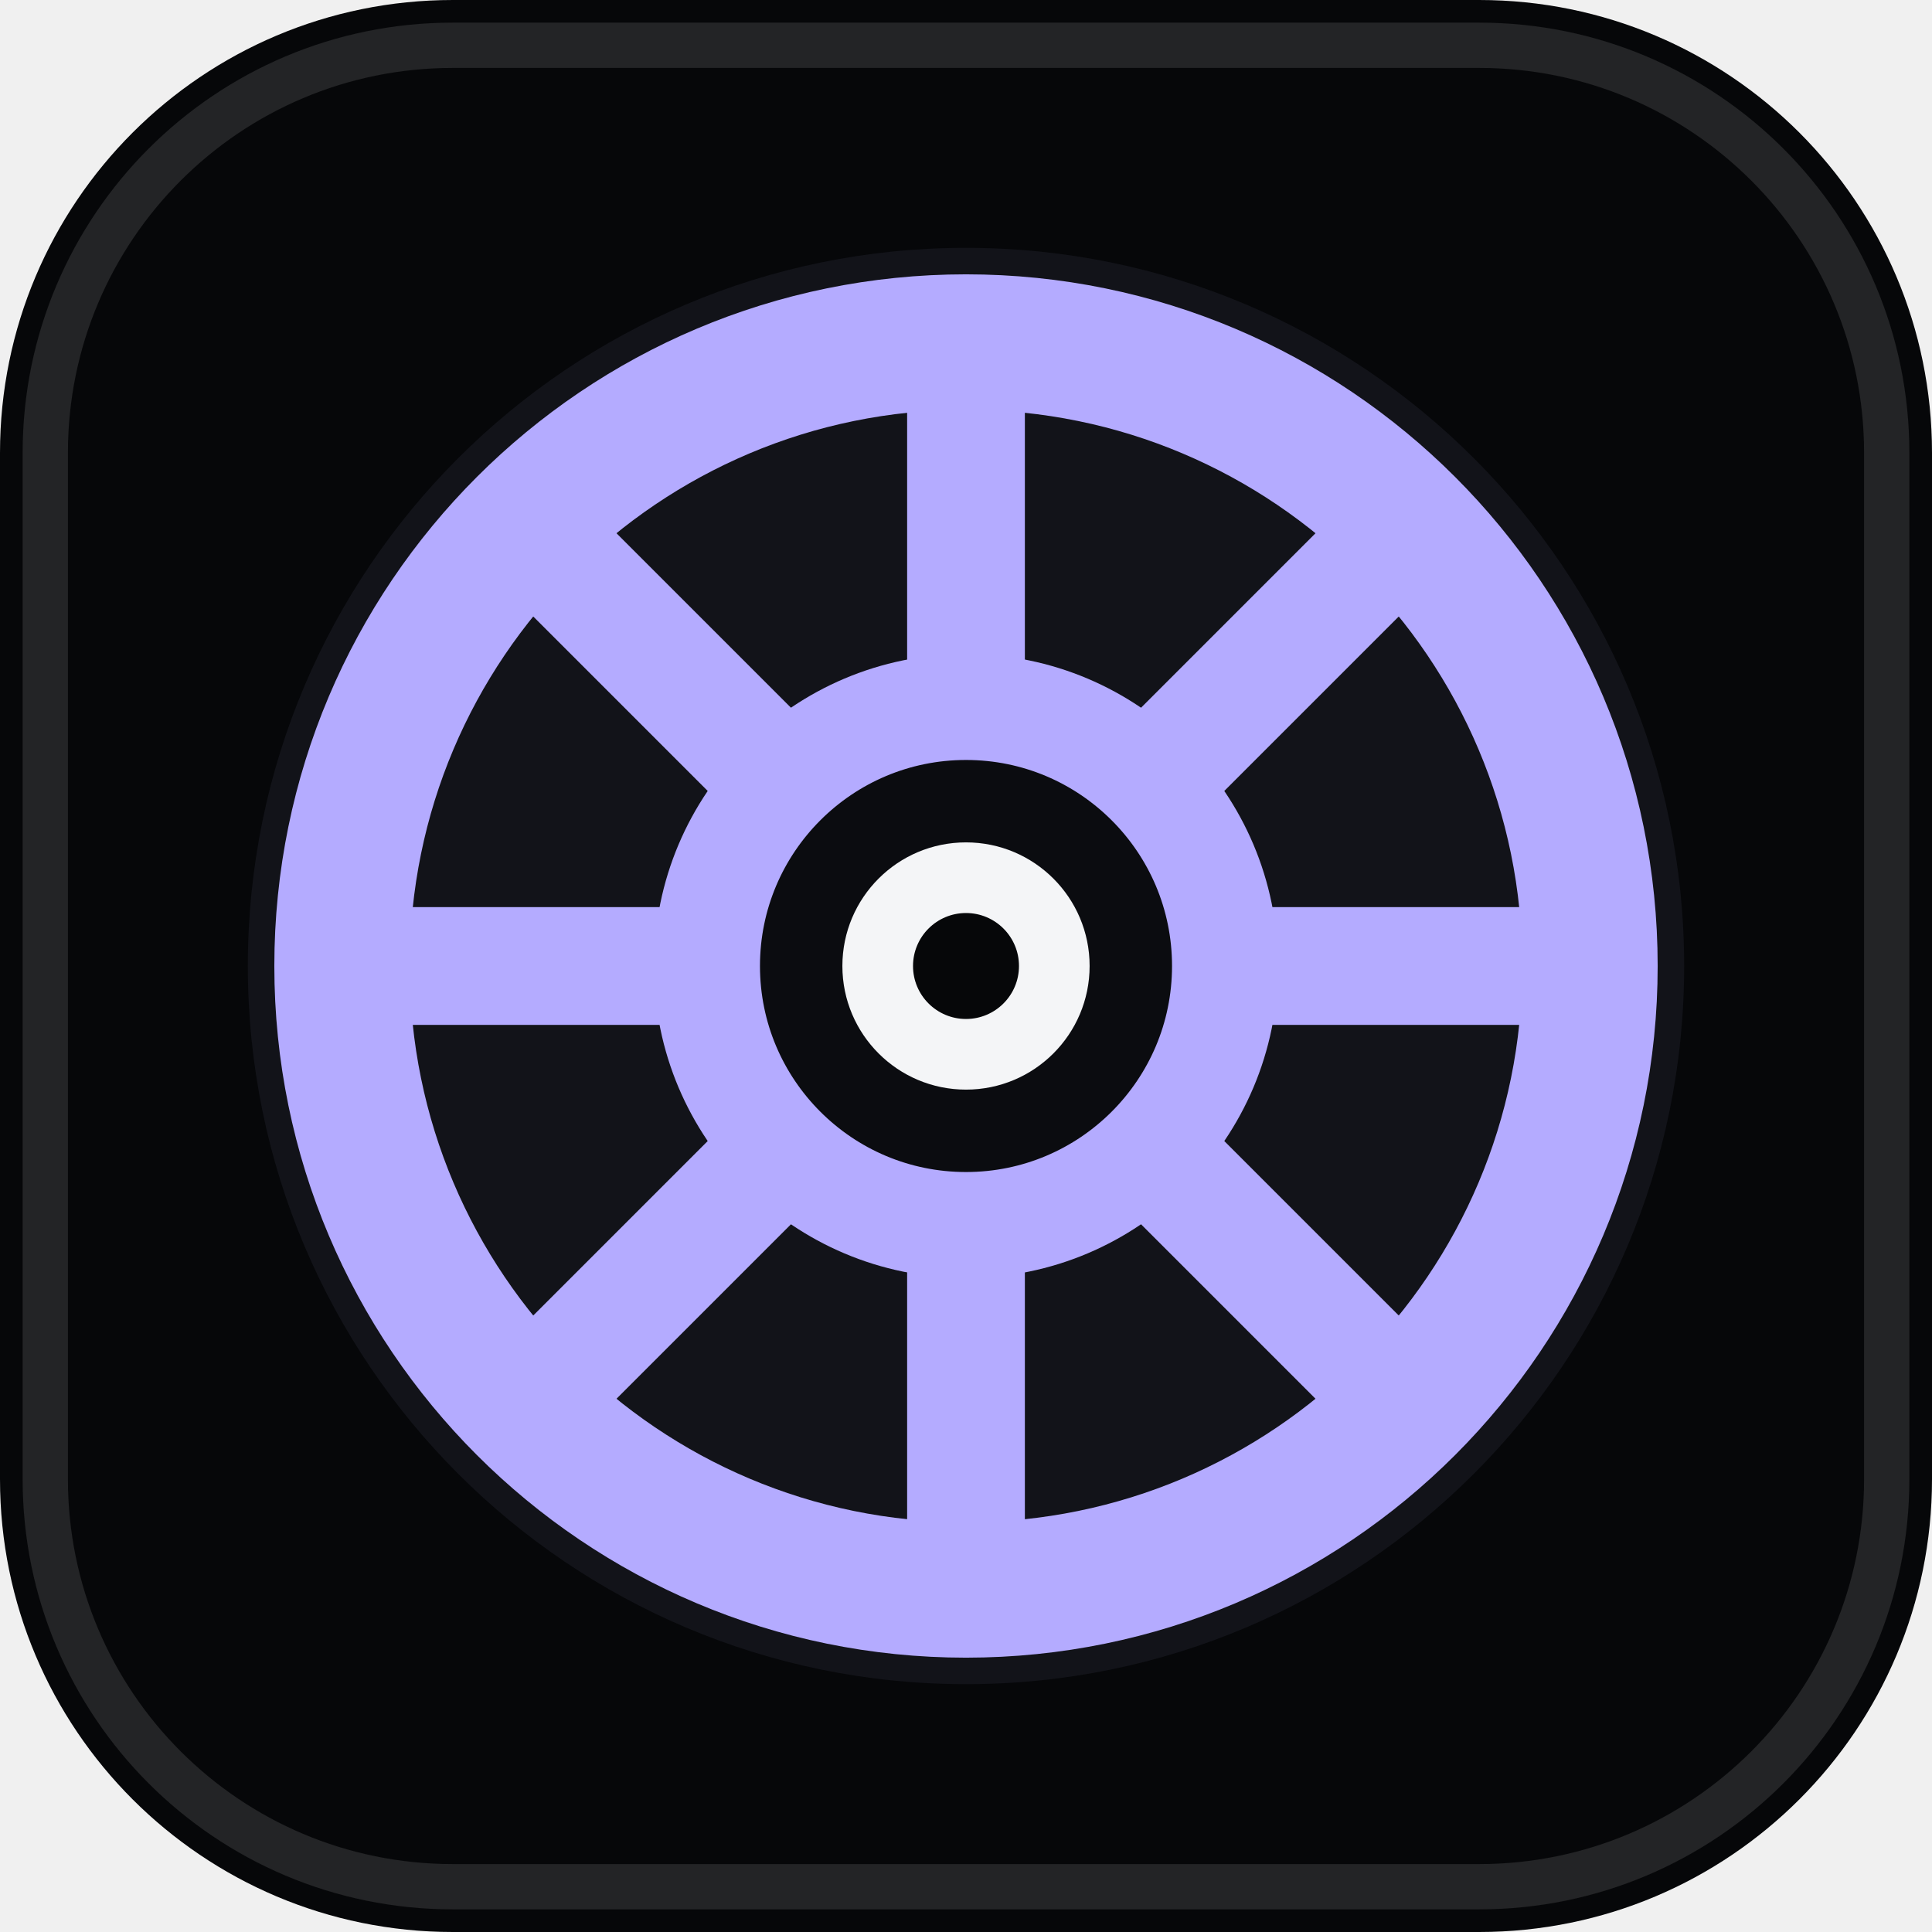
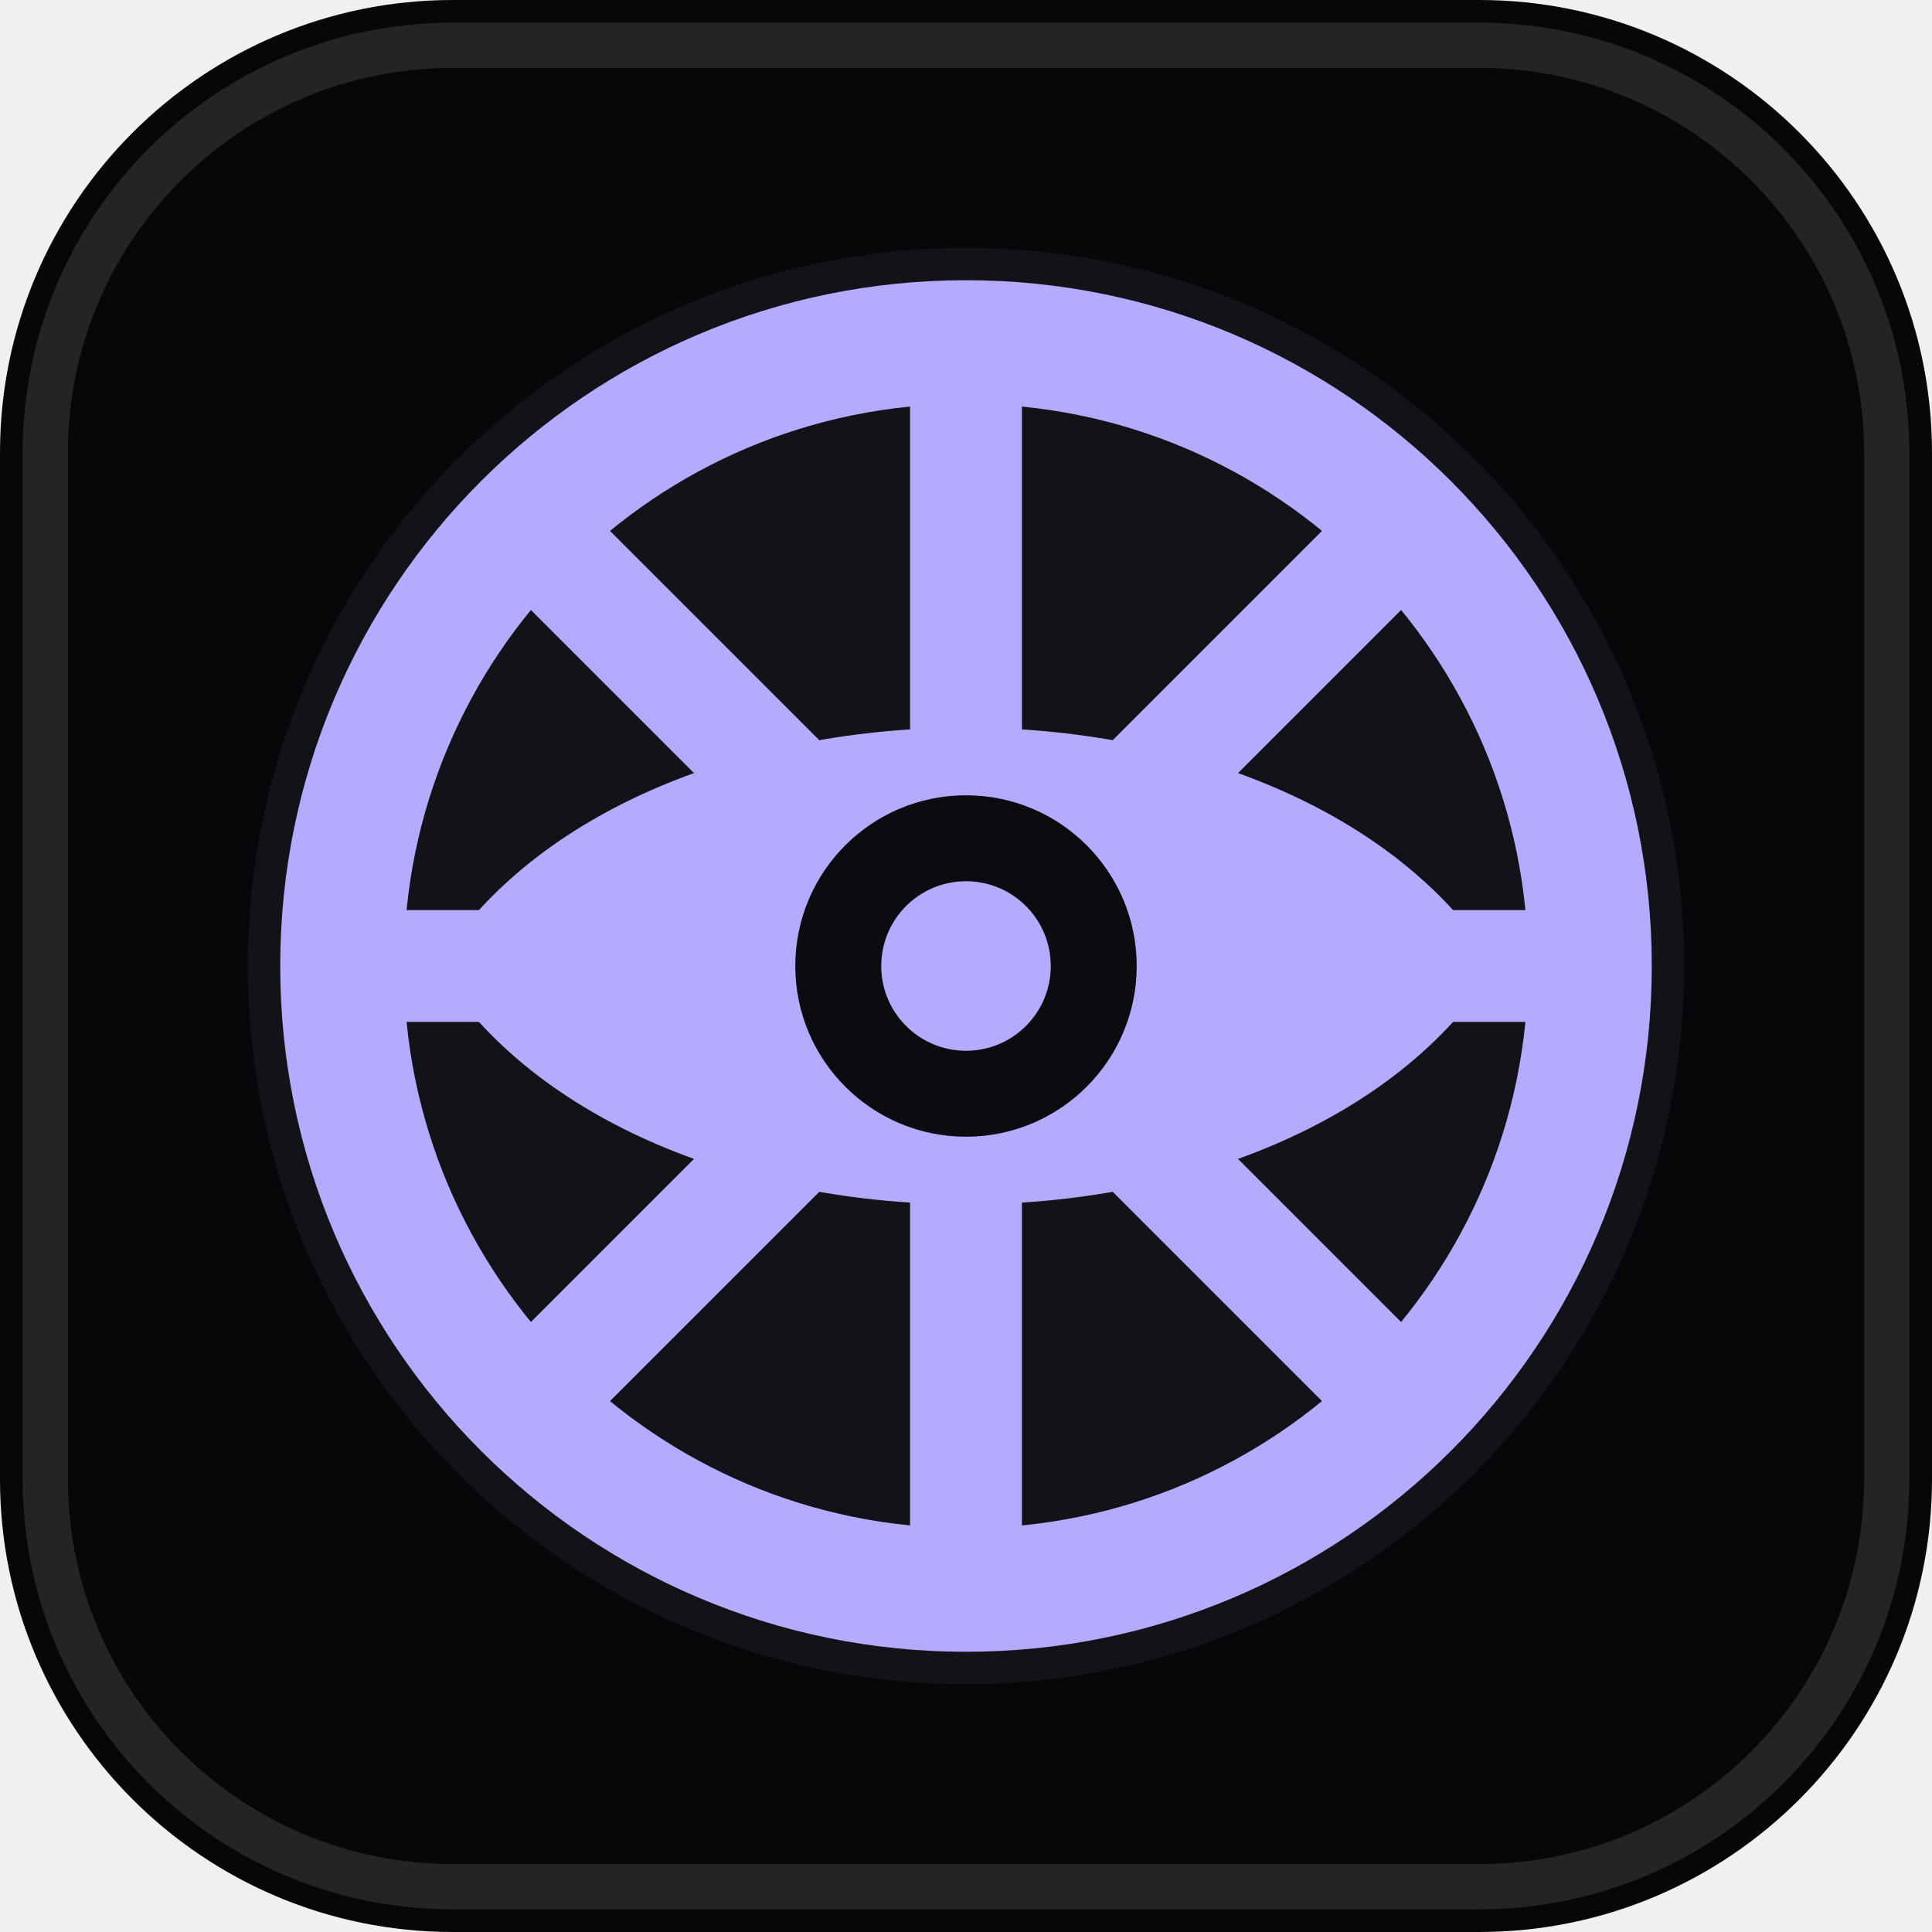
<svg xmlns="http://www.w3.org/2000/svg" width="64" height="64" viewBox="0 0 64 64" fill="none">
  <rect width="64" height="64" rx="15" fill="#060709" />
  <rect x="1.5" y="1.5" width="61" height="61" rx="13.5" stroke="#fff" stroke-opacity=".12" stroke-width="1.5" />
  <g transform="translate(8 8) scale(1.5)">
    <g transform="translate(16 16) scale(2.6)">
      <circle r="6.1" fill="#B4ABFF" fill-opacity=".07" />
-       <circle r="5.3" fill="none" stroke="#B4ABFF" stroke-width="1.15" />
-       <path d="M2.20 0.00L4.90 0.00" stroke="#B4ABFF" stroke-width="1" stroke-linecap="round" />
-       <path d="M1.56 1.56L3.46 3.46" stroke="#B4ABFF" stroke-width="1" stroke-linecap="round" />
-       <path d="M0.00 2.20L0.00 4.90" stroke="#B4ABFF" stroke-width="1" stroke-linecap="round" />
-       <path d="M-1.56 1.56L-3.46 3.46" stroke="#B4ABFF" stroke-width="1" stroke-linecap="round" />
-       <path d="M-2.20 0.00L-4.90 0.00" stroke="#B4ABFF" stroke-width="1" stroke-linecap="round" />
-       <path d="M-1.56 -1.56L-3.46 -3.46" stroke="#B4ABFF" stroke-width="1" stroke-linecap="round" />
-       <path d="M-0.00 -2.20L-0.00 -4.90" stroke="#B4ABFF" stroke-width="1" stroke-linecap="round" />
-       <path d="M1.56 -1.56L3.46 -3.46" stroke="#B4ABFF" stroke-width="1" stroke-linecap="round" />
-       <circle r="2.2" fill="#0b0c10" stroke="#B4ABFF" stroke-width=".9" />
-       <circle r="1.05" fill="#F4F5F7" />
-       <circle r=".45" fill="#060709" />
+       <circle r="5.3" fill="none" stroke="#B4ABFF" stroke-width="1.05" />
+       <path d="M1.50 0.00L4.75 0.00" stroke="#B4ABFF" stroke-width=".95" stroke-linecap="round" />
+       <path d="M1.06 1.06L3.36 3.36" stroke="#B4ABFF" stroke-width=".95" stroke-linecap="round" />
+       <path d="M0.00 1.50L0.00 4.75" stroke="#B4ABFF" stroke-width=".95" stroke-linecap="round" />
+       <path d="M-1.06 1.06L-3.36 3.36" stroke="#B4ABFF" stroke-width=".95" stroke-linecap="round" />
+       <path d="M-1.50 0.00L-4.75 0.00" stroke="#B4ABFF" stroke-width=".95" stroke-linecap="round" />
+       <path d="M-1.06 -1.06L-3.36 -3.36" stroke="#B4ABFF" stroke-width=".95" stroke-linecap="round" />
+       <path d="M-0.00 -1.50L-0.00 -4.75" stroke="#B4ABFF" stroke-width=".95" stroke-linecap="round" />
+       <path d="M1.06 -1.06L3.36 -3.36" stroke="#B4ABFF" stroke-width=".95" stroke-linecap="round" />
+       <path d="M-4.5 0C-2.8 -2.7 2.8 -2.7 4.5 0C2.8 2.7 -2.8 2.7 -4.5 0Z" fill="#B4ABFF" />
+       <circle r="1.45" fill="#0b0c10" />
+       <circle r=".72" fill="#B4ABFF" />
    </g>
  </g>
</svg>
